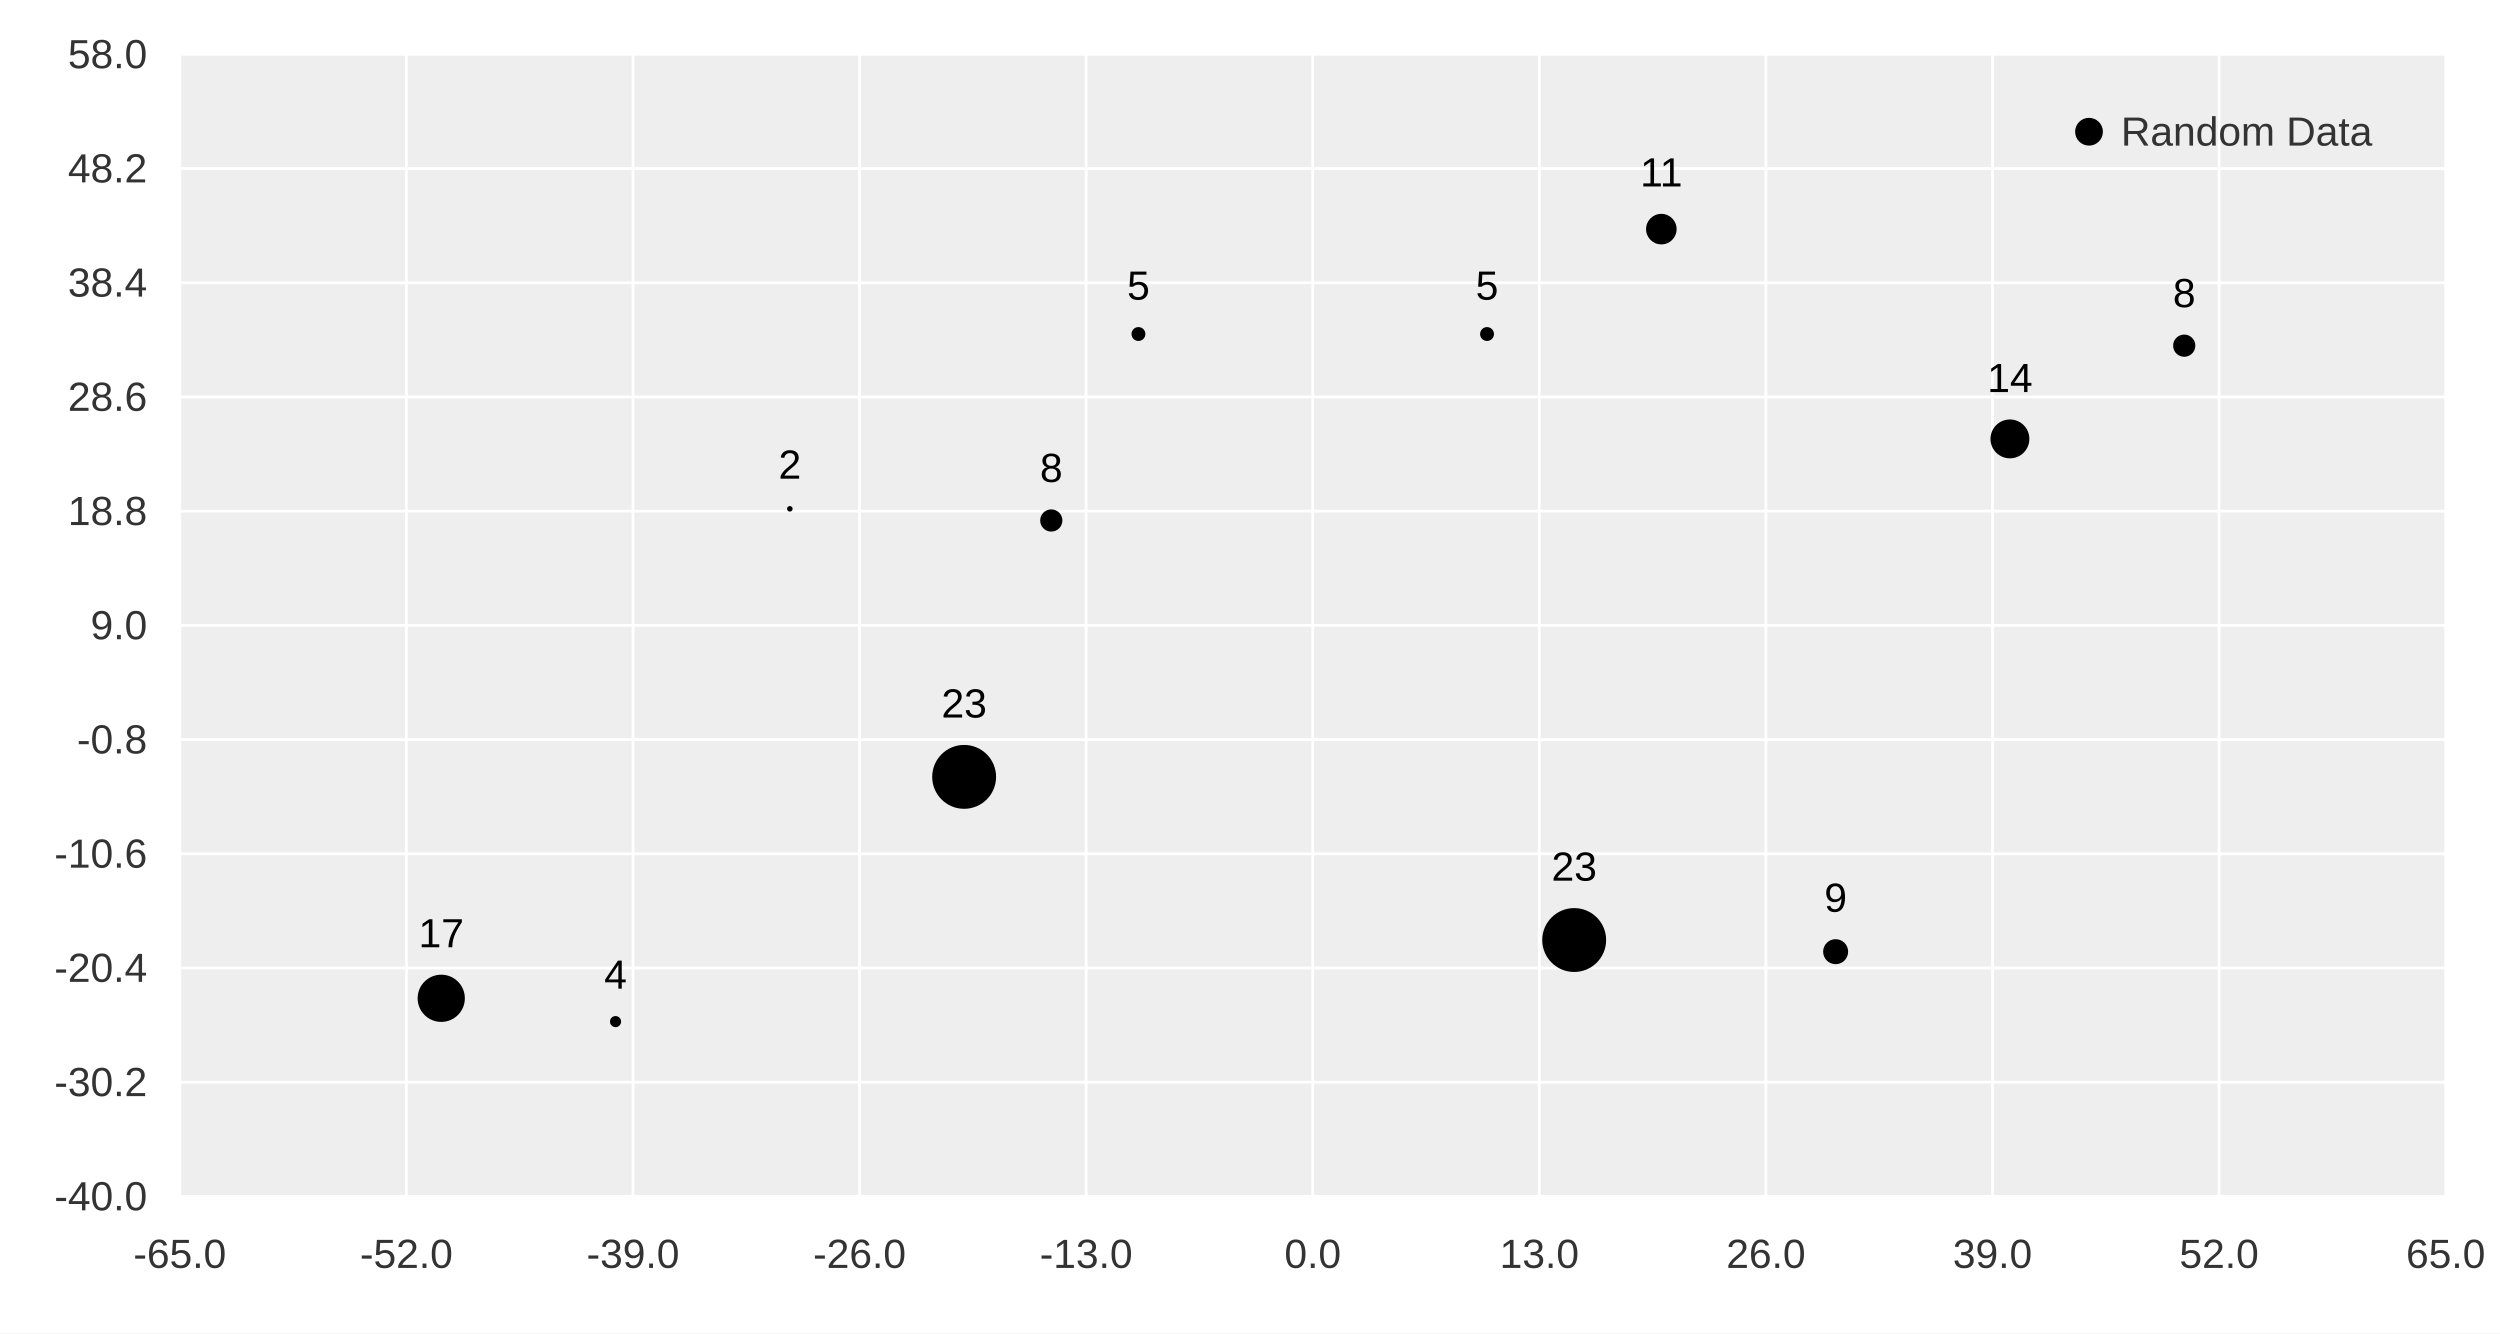
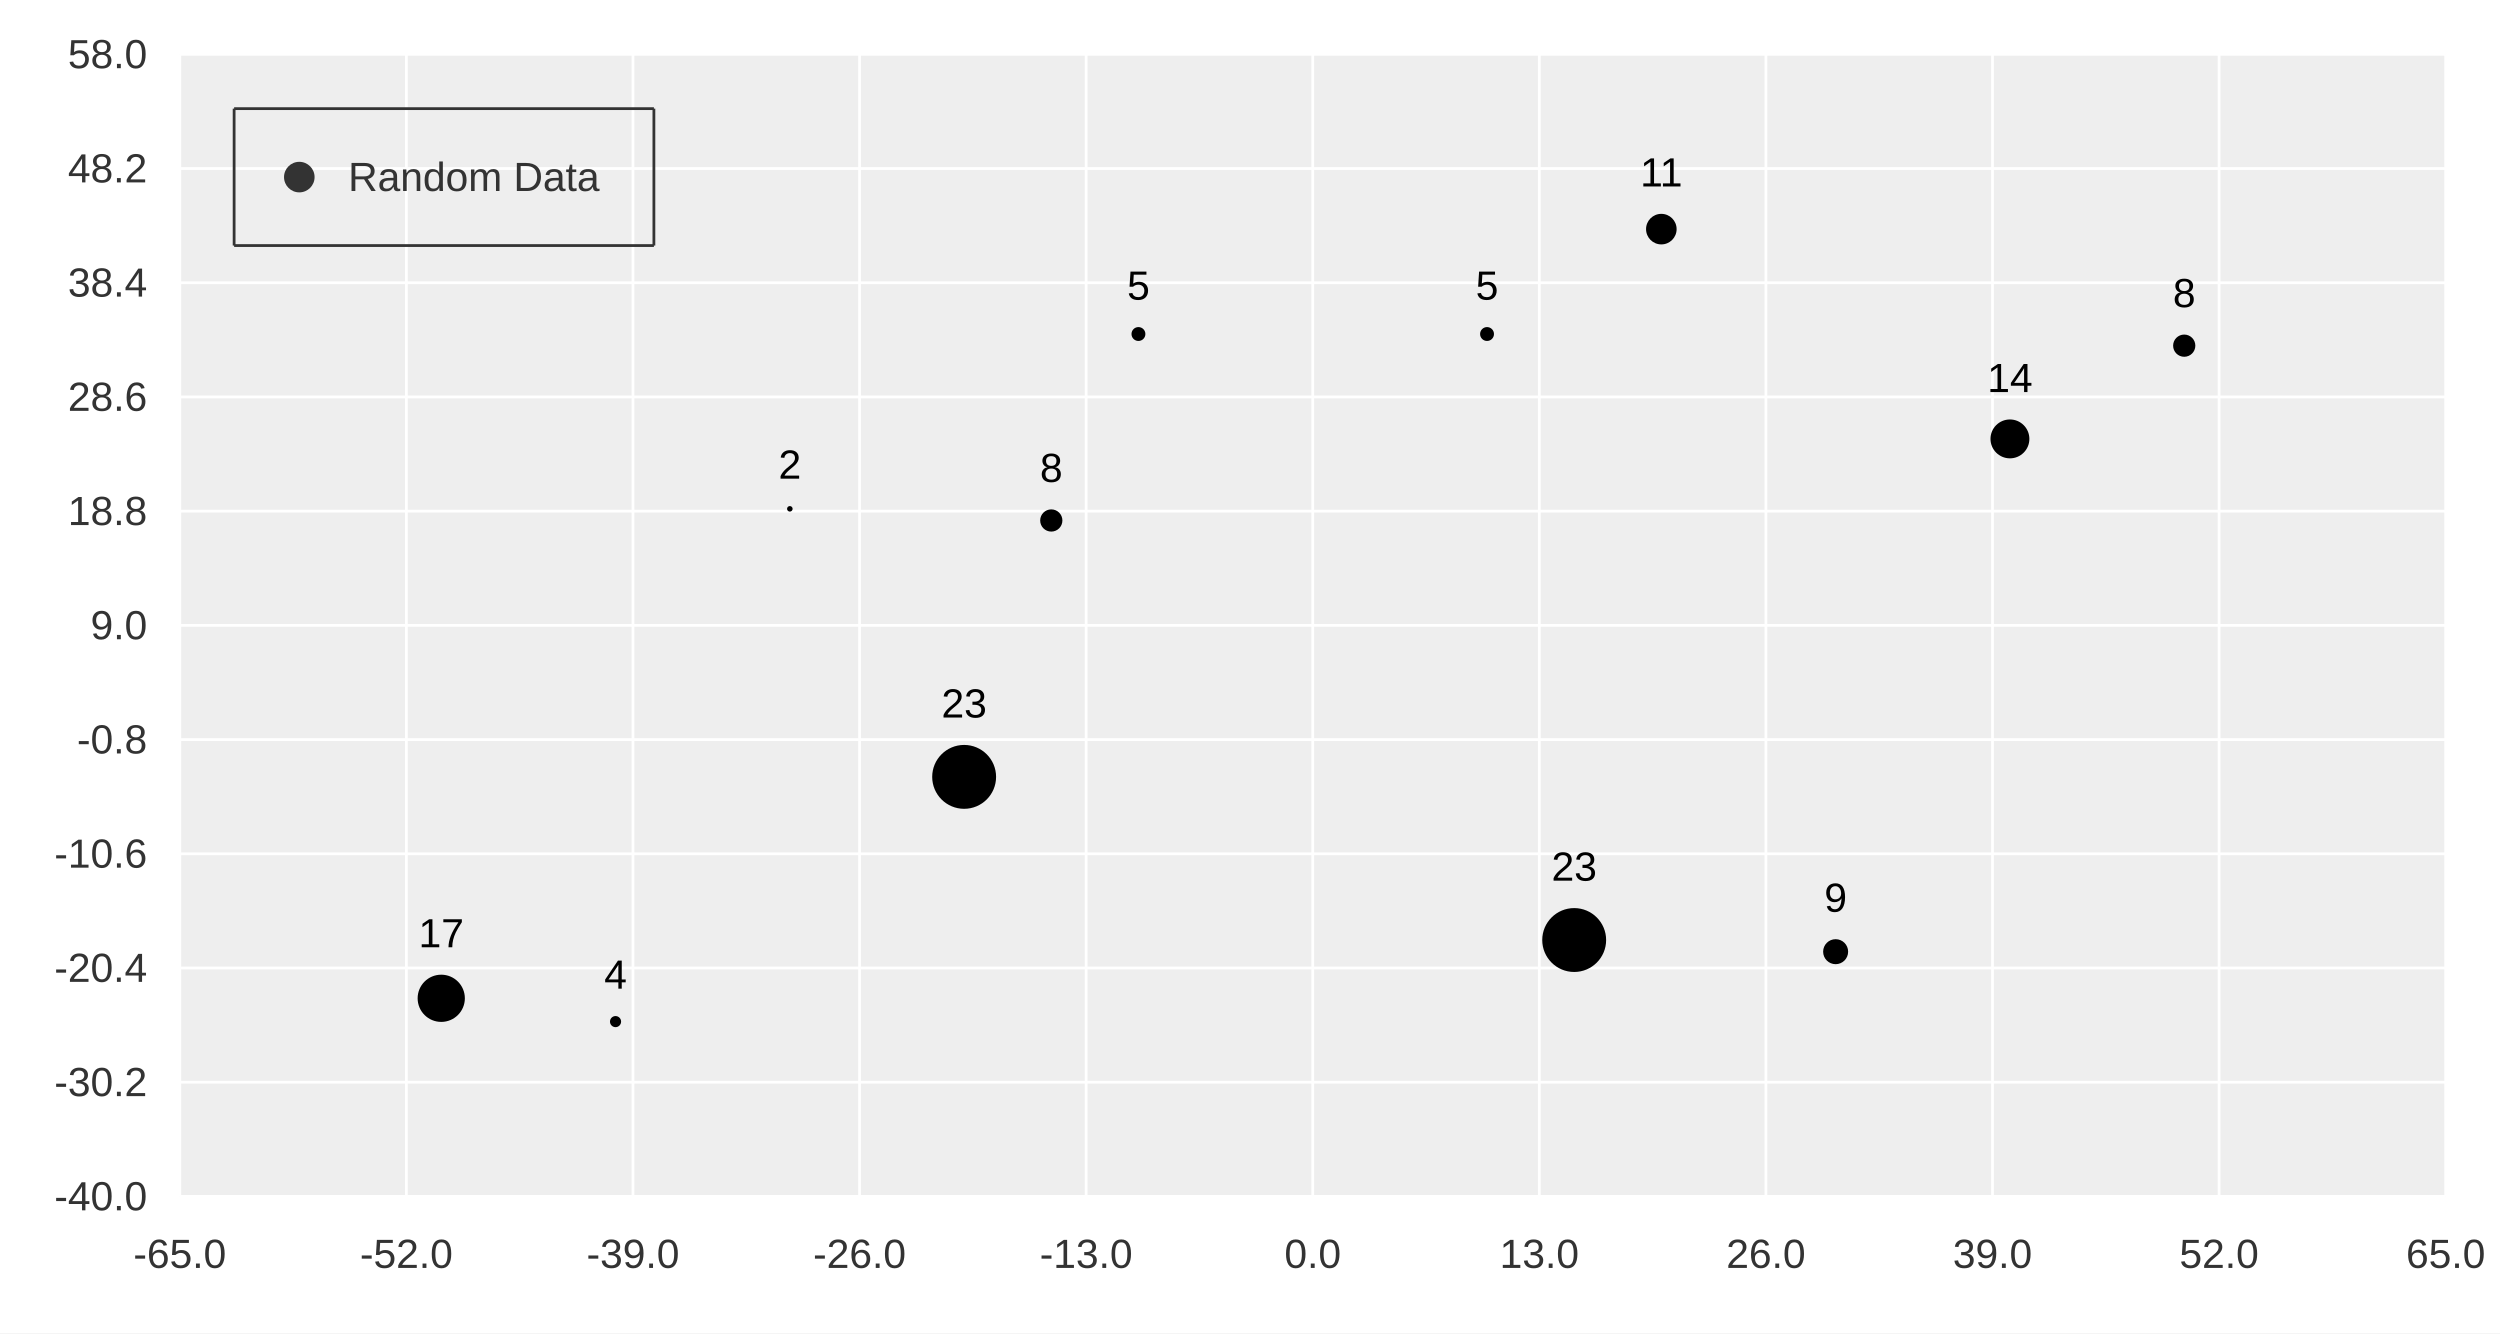
<svg xmlns="http://www.w3.org/2000/svg" width="900" height="480" viewBox="0 0 900 480">
  <rect width="900" height="480" fill="#ffffff" />
  <path fill="#eeeeee" d="M64.726 19.556 L880.444 19.556 L880.444 430.711 L64.726 430.711 L64.726 19.556 " />
  <path stroke-width="1" stroke="#ffffff" fill="none" d="M64.726 19.556 L64.726 430.711 " />
  <path stroke-width="1" stroke="#ffffff" fill="none" d="M146.298 19.556 L146.298 430.711 " />
  <path stroke-width="1" stroke="#ffffff" fill="none" d="M227.87 19.556 L227.87 430.711 " />
  <path stroke-width="1" stroke="#ffffff" fill="none" d="M309.442 19.556 L309.442 430.711 " />
  <path stroke-width="1" stroke="#ffffff" fill="none" d="M391.014 19.556 L391.014 430.711 " />
  <path stroke-width="1" stroke="#ffffff" fill="none" d="M472.585 19.556 L472.585 430.711 " />
  <path stroke-width="1" stroke="#ffffff" fill="none" d="M554.157 19.556 L554.157 430.711 " />
  <path stroke-width="1" stroke="#ffffff" fill="none" d="M635.729 19.556 L635.729 430.711 " />
  <path stroke-width="1" stroke="#ffffff" fill="none" d="M717.301 19.556 L717.301 430.711 " />
  <path stroke-width="1" stroke="#ffffff" fill="none" d="M798.873 19.556 L798.873 430.711 " />
  <path stroke-width="1" stroke="#ffffff" fill="none" d="M880.444 19.556 L880.444 430.711 " />
  <path stroke-width="1" stroke="#ffffff" fill="none" d="M64.726 430.711 L880.444 430.711 " />
  <path stroke-width="1" stroke="#ffffff" fill="none" d="M64.726 389.596 L880.444 389.596 " />
  <path stroke-width="1" stroke="#ffffff" fill="none" d="M64.726 348.48 L880.444 348.48 " />
  <path stroke-width="1" stroke="#ffffff" fill="none" d="M64.726 307.364 L880.444 307.364 " />
  <path stroke-width="1" stroke="#ffffff" fill="none" d="M64.726 266.249 L880.444 266.249 " />
  <path stroke-width="1" stroke="#ffffff" fill="none" d="M64.726 225.133 L880.444 225.133 " />
  <path stroke-width="1" stroke="#ffffff" fill="none" d="M64.726 184.018 L880.444 184.018 " />
  <path stroke-width="1" stroke="#ffffff" fill="none" d="M64.726 142.902 L880.444 142.902 " />
  <path stroke-width="1" stroke="#ffffff" fill="none" d="M64.726 101.787 L880.444 101.787 " />
  <path stroke-width="1" stroke="#ffffff" fill="none" d="M64.726 60.671 L880.444 60.671 " />
  <path stroke-width="1" stroke="#ffffff" fill="none" d="M64.726 19.556 L880.444 19.556 " />
  <path fill="#000000" d="M537.833 120.247 M532.833 120.247 a2.5 2.5 0 1 0 5 0 a2.5 2.5 0 1 0 -5 0 " />
  <path fill="#000000" d="M578.207 338.411 M555.207 338.411 a11.5 11.5 0 1 0 23 0 a11.5 11.5 0 1 0 -23 0 " />
  <path fill="#000000" d="M603.581 82.487 M592.581 82.487 a5.5 5.5 0 1 0 11 0 a5.5 5.5 0 1 0 -11 0 " />
  <path fill="#000000" d="M665.328 342.606 M656.328 342.606 a4.5 4.5 0 1 0 9 0 a4.5 4.5 0 1 0 -9 0 " />
  <path fill="#000000" d="M730.576 158.006 M716.576 158.006 a7 7 0 1 0 14 0 a7 7 0 1 0 -14 0 " />
  <path fill="#000000" d="M790.323 124.442 M782.323 124.442 a4 4 0 1 0 8 0 a4 4 0 1 0 -8 0 " />
  <path fill="#000000" d="M412.338 120.247 M407.338 120.247 a2.5 2.5 0 1 0 5 0 a2.5 2.5 0 1 0 -5 0 " />
  <path fill="#000000" d="M382.464 187.374 M374.464 187.374 a4 4 0 1 0 8 0 a4 4 0 1 0 -8 0 " />
  <path fill="#000000" d="M358.59 279.674 M335.59 279.674 a11.5 11.5 0 1 0 23 0 a11.5 11.5 0 1 0 -23 0 " />
  <path fill="#000000" d="M285.343 183.179 M283.343 183.179 a1 1 0 1 0 2 0 a1 1 0 1 0 -2 0 " />
  <path fill="#000000" d="M223.595 367.779 M219.595 367.779 a2 2 0 1 0 4 0 a2 2 0 1 0 -4 0 " />
  <path fill="#000000" d="M167.348 359.388 M150.348 359.388 a8.5 8.5 0 1 0 17 0 a8.5 8.5 0 1 0 -17 0 " />
  <text x="531.255" y="107.88" fill="#000000" font-size="14.667" font-family="Arial,Helvetica,'Helvetica Neue',sans-serif">5</text>
  <text x="558.55" y="317.044" fill="#000000" font-size="14.667" font-family="Arial,Helvetica,'Helvetica Neue',sans-serif">23</text>
  <text x="590.471" y="67.121" fill="#000000" font-size="14.667" font-family="Arial,Helvetica,'Helvetica Neue',sans-serif">11</text>
  <text x="656.75" y="328.24" fill="#000000" font-size="14.667" font-family="Arial,Helvetica,'Helvetica Neue',sans-serif">9</text>
  <text x="715.419" y="141.139" fill="#000000" font-size="14.667" font-family="Arial,Helvetica,'Helvetica Neue',sans-serif">14</text>
  <text x="782.245" y="110.576" fill="#000000" font-size="14.667" font-family="Arial,Helvetica,'Helvetica Neue',sans-serif">8</text>
  <text x="405.76" y="107.88" fill="#000000" font-size="14.667" font-family="Arial,Helvetica,'Helvetica Neue',sans-serif">5</text>
  <text x="374.386" y="173.507" fill="#000000" font-size="14.667" font-family="Arial,Helvetica,'Helvetica Neue',sans-serif">8</text>
  <text x="338.934" y="258.308" fill="#000000" font-size="14.667" font-family="Arial,Helvetica,'Helvetica Neue',sans-serif">23</text>
  <text x="280.265" y="172.312" fill="#000000" font-size="14.667" font-family="Arial,Helvetica,'Helvetica Neue',sans-serif">2</text>
  <text x="217.517" y="355.912" fill="#000000" font-size="14.667" font-family="Arial,Helvetica,'Helvetica Neue',sans-serif">4</text>
  <text x="150.691" y="341.022" fill="#000000" font-size="14.667" font-family="Arial,Helvetica,'Helvetica Neue',sans-serif">17</text>
-   <path fill="#000000" d="M757.044 47.422 M747.044 47.422 a5 5 0 1 0 10 0 a5 5 0 1 0 -10 0 " />
-   <text x="763.544" y="52.422" fill="#333333" font-size="14.667" font-family="Arial,Helvetica,'Helvetica Neue',sans-serif">Random Data</text>
+   <path stroke-width="1" stroke="#333333" fill="none" d="M84.282 39.111 L235.404 39.111 " />
+   <path stroke-width="1" stroke="#333333" fill="none" d="M235.404 39.111 L235.404 88.4 " />
+   <path stroke-width="1" stroke="#333333" fill="none" d="M84.282 88.4 L235.404 88.4 " />
+   <path stroke-width="1" stroke="#333333" fill="none" d="M84.282 39.111 L84.282 88.4 " />
+   <text x="125.349" y="68.756" fill="#333333" font-size="14.667" font-family="Arial,Helvetica,'Helvetica Neue',sans-serif">Random Data</text>
+   <path fill="#333333" d="M113.249 63.756 M102.249 63.756 a5.5 5.5 0 1 0 11 0 a5.5 5.5 0 1 0 -11 0 " />
  <path stroke-width="0" stroke="#333333" fill="none" d="M64.726 430.711 L880.444 430.711 " />
  <path stroke-width="0" stroke="#333333" fill="none" d="M64.726 425.378 L64.726 430.711 " />
  <path stroke-width="0" stroke="#333333" fill="none" d="M146.298 425.378 L146.298 430.711 " />
  <path stroke-width="0" stroke="#333333" fill="none" d="M227.87 425.378 L227.87 430.711 " />
  <path stroke-width="0" stroke="#333333" fill="none" d="M309.442 425.378 L309.442 430.711 " />
  <path stroke-width="0" stroke="#333333" fill="none" d="M391.014 425.378 L391.014 430.711 " />
  <path stroke-width="0" stroke="#333333" fill="none" d="M472.585 425.378 L472.585 430.711 " />
  <path stroke-width="0" stroke="#333333" fill="none" d="M554.157 425.378 L554.157 430.711 " />
  <path stroke-width="0" stroke="#333333" fill="none" d="M635.729 425.378 L635.729 430.711 " />
  <path stroke-width="0" stroke="#333333" fill="none" d="M717.301 425.378 L717.301 430.711 " />
  <path stroke-width="0" stroke="#333333" fill="none" d="M798.873 425.378 L798.873 430.711 " />
  <path stroke-width="0" stroke="#333333" fill="none" d="M880.444 425.378 L880.444 430.711 " />
  <text x="48.008" y="456.444" fill="#333333" font-size="14.667" font-family="Arial,Helvetica,'Helvetica Neue',sans-serif">-65.0</text>
  <text x="129.579" y="456.444" fill="#333333" font-size="14.667" font-family="Arial,Helvetica,'Helvetica Neue',sans-serif">-52.0</text>
  <text x="211.151" y="456.444" fill="#333333" font-size="14.667" font-family="Arial,Helvetica,'Helvetica Neue',sans-serif">-39.0</text>
  <text x="292.723" y="456.444" fill="#333333" font-size="14.667" font-family="Arial,Helvetica,'Helvetica Neue',sans-serif">-26.0</text>
  <text x="374.295" y="456.444" fill="#333333" font-size="14.667" font-family="Arial,Helvetica,'Helvetica Neue',sans-serif">-13.0</text>
  <text x="462.39" y="456.444" fill="#333333" font-size="14.667" font-family="Arial,Helvetica,'Helvetica Neue',sans-serif">0.0</text>
  <text x="539.884" y="456.444" fill="#333333" font-size="14.667" font-family="Arial,Helvetica,'Helvetica Neue',sans-serif">13.0</text>
  <text x="621.456" y="456.444" fill="#333333" font-size="14.667" font-family="Arial,Helvetica,'Helvetica Neue',sans-serif">26.0</text>
  <text x="703.027" y="456.444" fill="#333333" font-size="14.667" font-family="Arial,Helvetica,'Helvetica Neue',sans-serif">39.0</text>
  <text x="784.599" y="456.444" fill="#333333" font-size="14.667" font-family="Arial,Helvetica,'Helvetica Neue',sans-serif">52.0</text>
  <text x="866.171" y="456.444" fill="#333333" font-size="14.667" font-family="Arial,Helvetica,'Helvetica Neue',sans-serif">65.0</text>
  <path stroke-width="0" stroke="#333333" fill="none" d="M64.726 19.556 L64.726 430.711 " />
  <path stroke-width="0" stroke="#333333" fill="none" d="M64.726 430.711 L70.06 430.711 " />
  <path stroke-width="0" stroke="#333333" fill="none" d="M64.726 389.596 L70.06 389.596 " />
  <path stroke-width="0" stroke="#333333" fill="none" d="M64.726 348.48 L70.06 348.48 " />
  <path stroke-width="0" stroke="#333333" fill="none" d="M64.726 307.364 L70.06 307.364 " />
  <path stroke-width="0" stroke="#333333" fill="none" d="M64.726 266.249 L70.06 266.249 " />
  <path stroke-width="0" stroke="#333333" fill="none" d="M64.726 225.133 L70.06 225.133 " />
  <path stroke-width="0" stroke="#333333" fill="none" d="M64.726 184.018 L70.06 184.018 " />
  <path stroke-width="0" stroke="#333333" fill="none" d="M64.726 142.902 L70.06 142.902 " />
  <path stroke-width="0" stroke="#333333" fill="none" d="M64.726 101.787 L70.06 101.787 " />
  <path stroke-width="0" stroke="#333333" fill="none" d="M64.726 60.671 L70.06 60.671 " />
  <path stroke-width="0" stroke="#333333" fill="none" d="M64.726 19.556 L70.06 19.556 " />
  <text x="19.556" y="435.711" fill="#333333" font-size="14.667" font-family="Arial,Helvetica,'Helvetica Neue',sans-serif">-40.0</text>
  <text x="19.556" y="394.596" fill="#333333" font-size="14.667" font-family="Arial,Helvetica,'Helvetica Neue',sans-serif">-30.2</text>
  <text x="19.556" y="353.48" fill="#333333" font-size="14.667" font-family="Arial,Helvetica,'Helvetica Neue',sans-serif">-20.4</text>
  <text x="19.556" y="312.364" fill="#333333" font-size="14.667" font-family="Arial,Helvetica,'Helvetica Neue',sans-serif">-10.6</text>
  <text x="27.712" y="271.249" fill="#333333" font-size="14.667" font-family="Arial,Helvetica,'Helvetica Neue',sans-serif">-0.8</text>
  <text x="32.602" y="230.133" fill="#333333" font-size="14.667" font-family="Arial,Helvetica,'Helvetica Neue',sans-serif">9.0</text>
  <text x="24.446" y="189.018" fill="#333333" font-size="14.667" font-family="Arial,Helvetica,'Helvetica Neue',sans-serif">18.8</text>
  <text x="24.446" y="147.902" fill="#333333" font-size="14.667" font-family="Arial,Helvetica,'Helvetica Neue',sans-serif">28.6</text>
  <text x="24.446" y="106.787" fill="#333333" font-size="14.667" font-family="Arial,Helvetica,'Helvetica Neue',sans-serif">38.4</text>
  <text x="24.446" y="65.671" fill="#333333" font-size="14.667" font-family="Arial,Helvetica,'Helvetica Neue',sans-serif">48.2</text>
  <text x="24.446" y="24.556" fill="#333333" font-size="14.667" font-family="Arial,Helvetica,'Helvetica Neue',sans-serif">58.0</text>
</svg>
